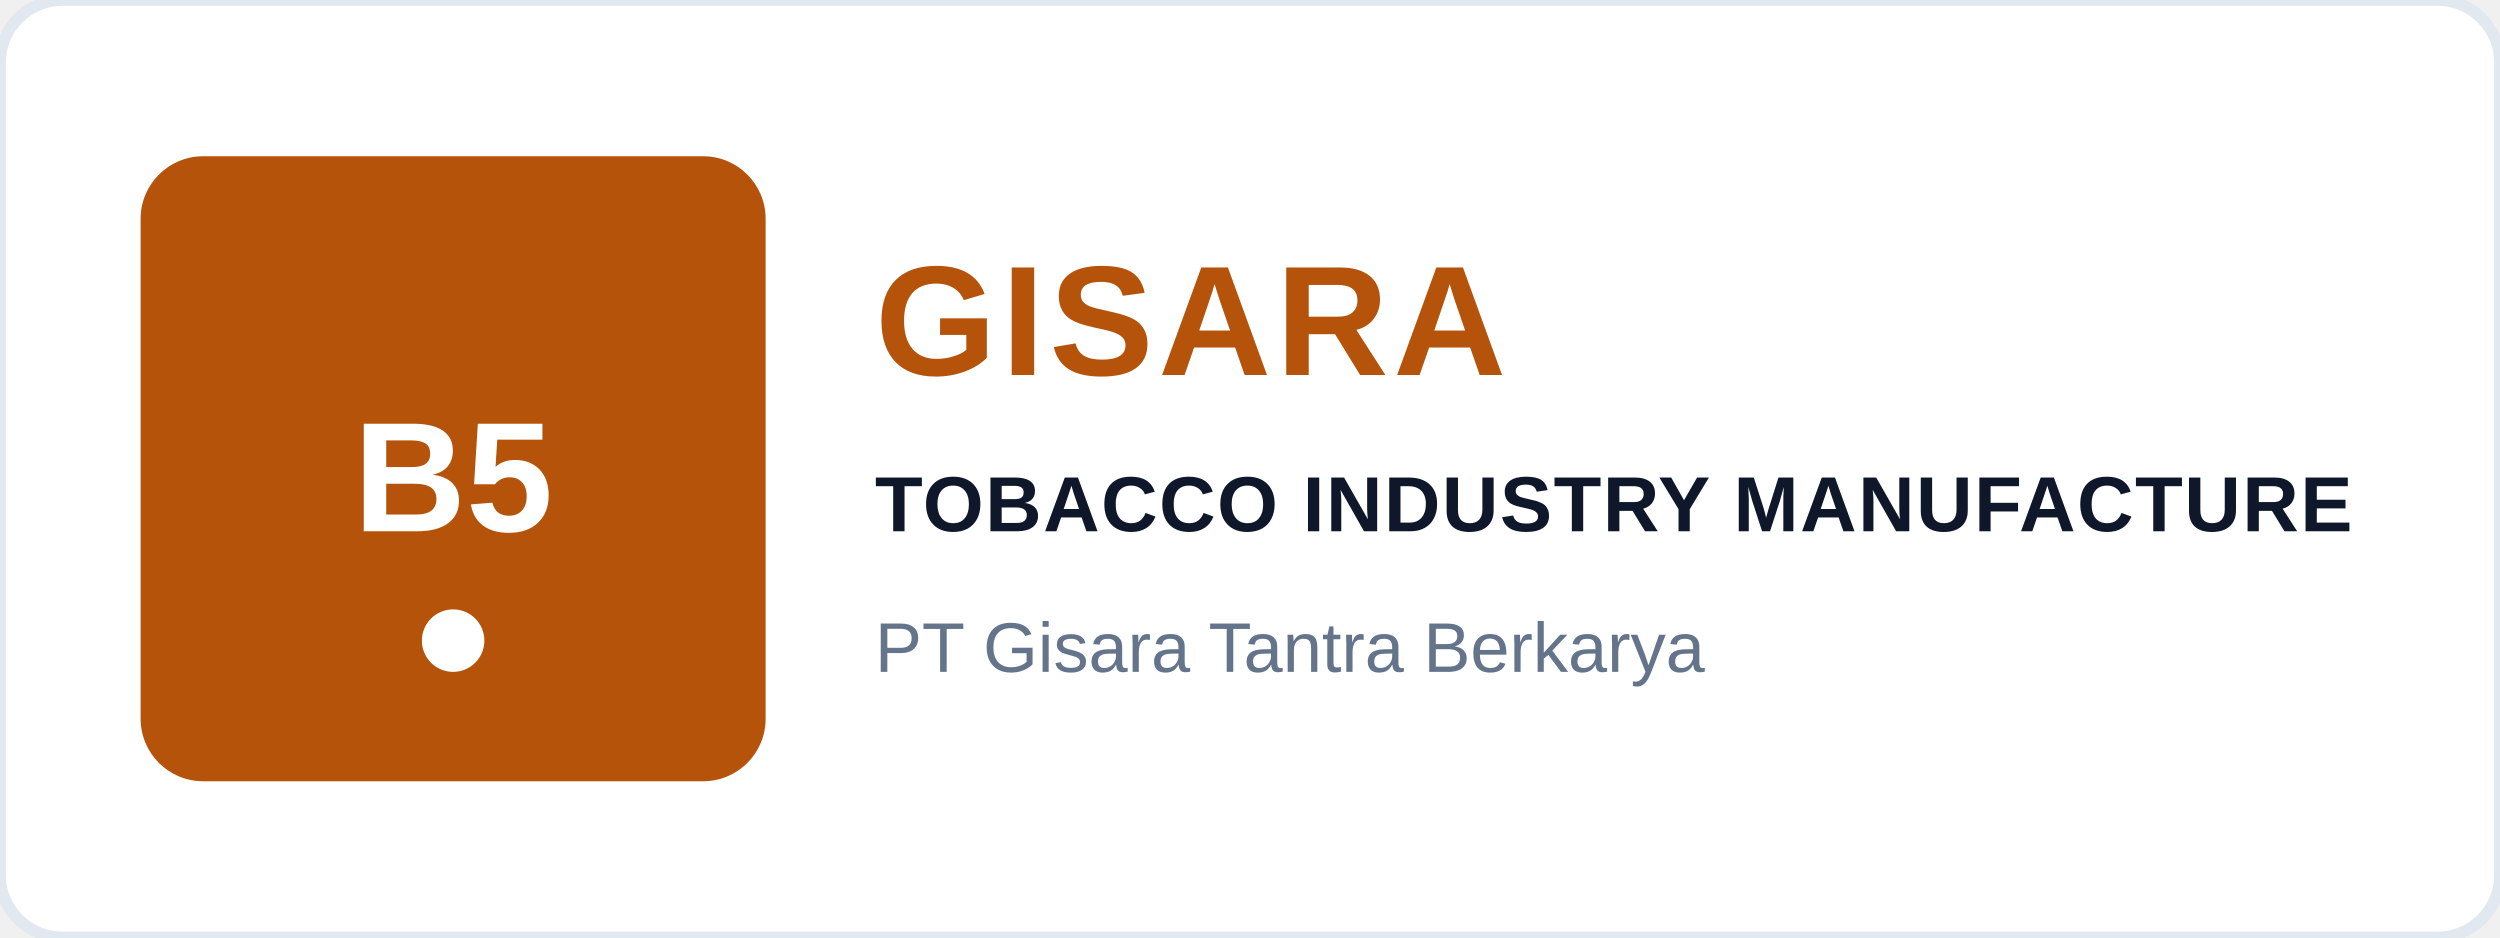
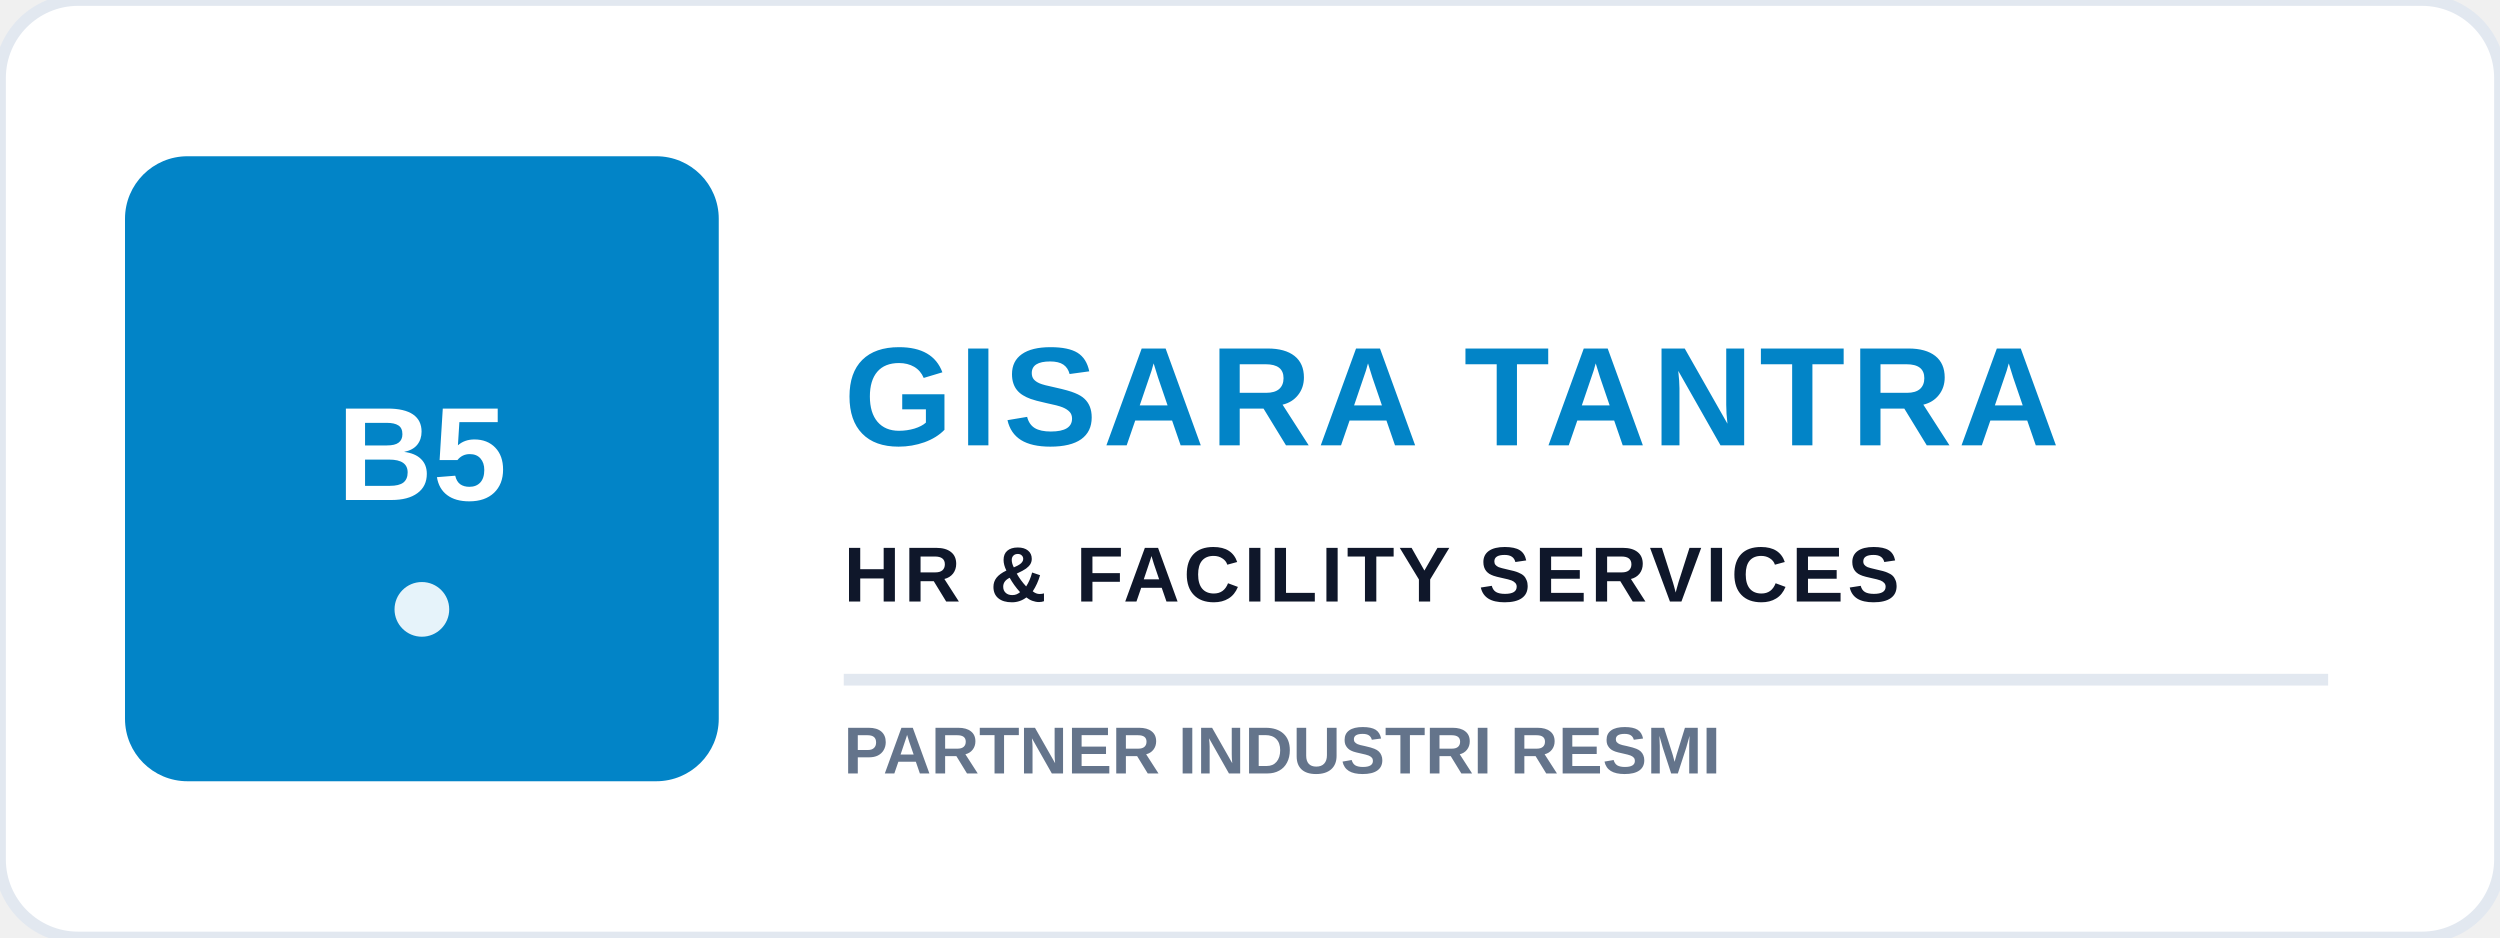
<svg xmlns="http://www.w3.org/2000/svg" viewBox="0 0 320 120" width="320" height="120">
-   <rect width="320" height="120" rx="8" fill="#FFFFFF" stroke="#E2E8F0" stroke-width="1.5" />
-   <g transform="translate(18, 20)">
-     <rect x="0" y="0" width="80" height="80" rx="8" fill="#B45309" />
-     <text x="40" y="48" font-family="'Plus Jakarta Sans', Arial, sans-serif" font-size="20" font-weight="900" fill="#FFFFFF" text-anchor="middle">B5</text>
-     <circle cx="40" cy="62" r="4" fill="#FFFFFF" />
+   <rect width="320" height="120" rx="10" fill="#FFFFFF" stroke="#E2E8F0" stroke-width="1.5" />
+   <g transform="translate(16, 20)">
+     <rect x="0" y="0" width="76" height="80" rx="8" fill="#0284C7" />
+     <text x="38" y="44" font-family="'Plus Jakarta Sans', Arial, sans-serif" font-size="17" font-weight="900" fill="#FFFFFF" text-anchor="middle">B5</text>
+     <circle cx="38" cy="58" r="3.5" fill="#FFFFFF" opacity="0.9" />
  </g>
-   <text x="112" y="48" font-family="'Plus Jakarta Sans', Arial, sans-serif" font-size="20" font-weight="900" fill="#B45309" letter-spacing="0.03em">GISARA</text>
-   <text x="112" y="68" font-family="'Plus Jakarta Sans', Arial, sans-serif" font-size="10" font-weight="700" fill="#0F172A" letter-spacing="0.02em">TOBACCO INDUSTRY MANUFACTURE</text>
-   <text x="112" y="86" font-family="'Plus Jakarta Sans', Arial, sans-serif" font-size="9" font-weight="500" fill="#64748B">PT Gisara Tantra Berkarya</text>
+   <g transform="translate(108, 25)">
+     <text x="0" y="32" font-family="'Plus Jakarta Sans', Arial, sans-serif" font-size="18" font-weight="900" fill="#0284C7" letter-spacing="0.04em">GISARA TANTRA</text>
+     <text x="0" y="52" font-family="'Plus Jakarta Sans', Arial, sans-serif" font-size="10" font-weight="700" fill="#0F172A" letter-spacing="0.05em">HR &amp; FACILITY SERVICES</text>
+     <line x1="0" y1="62" x2="190" y2="62" stroke="#E2E8F0" stroke-width="1.5" />
+     <text x="0" y="74" font-family="'Plus Jakarta Sans', Arial, sans-serif" font-size="8.5" font-weight="600" fill="#64748B">PARTNER INDUSTRI RESMI</text>
+   </g>
</svg>
